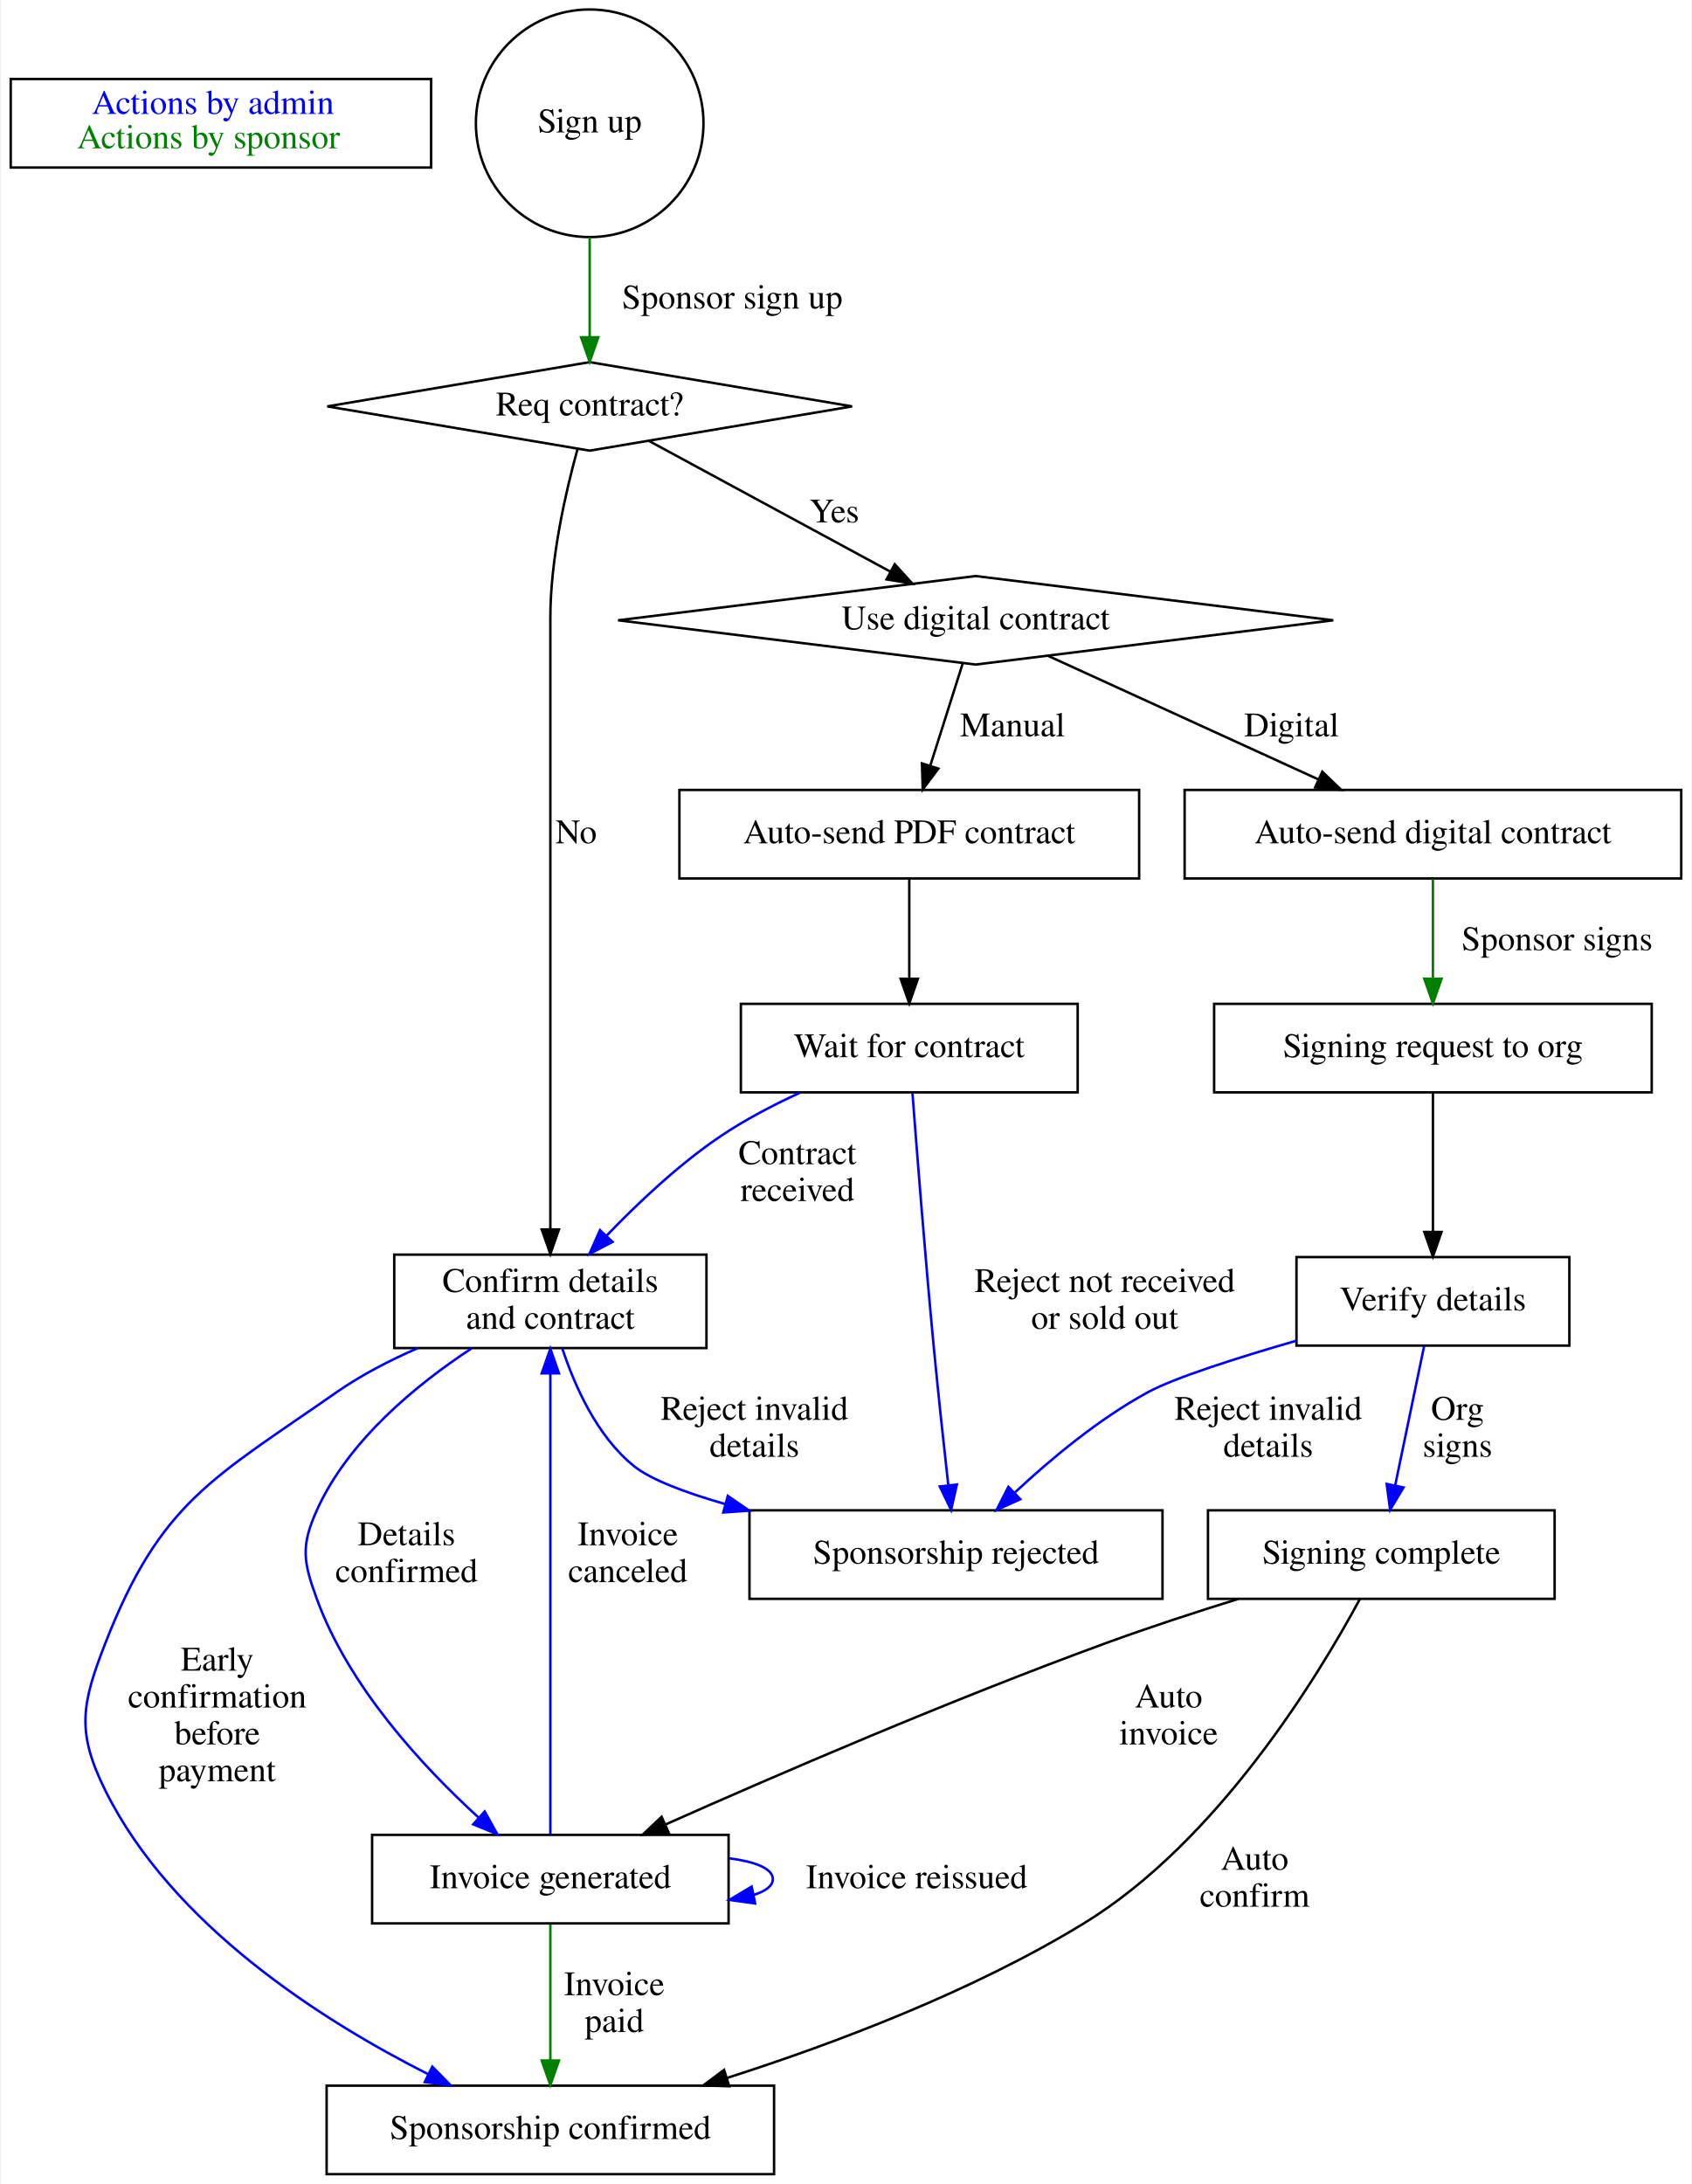
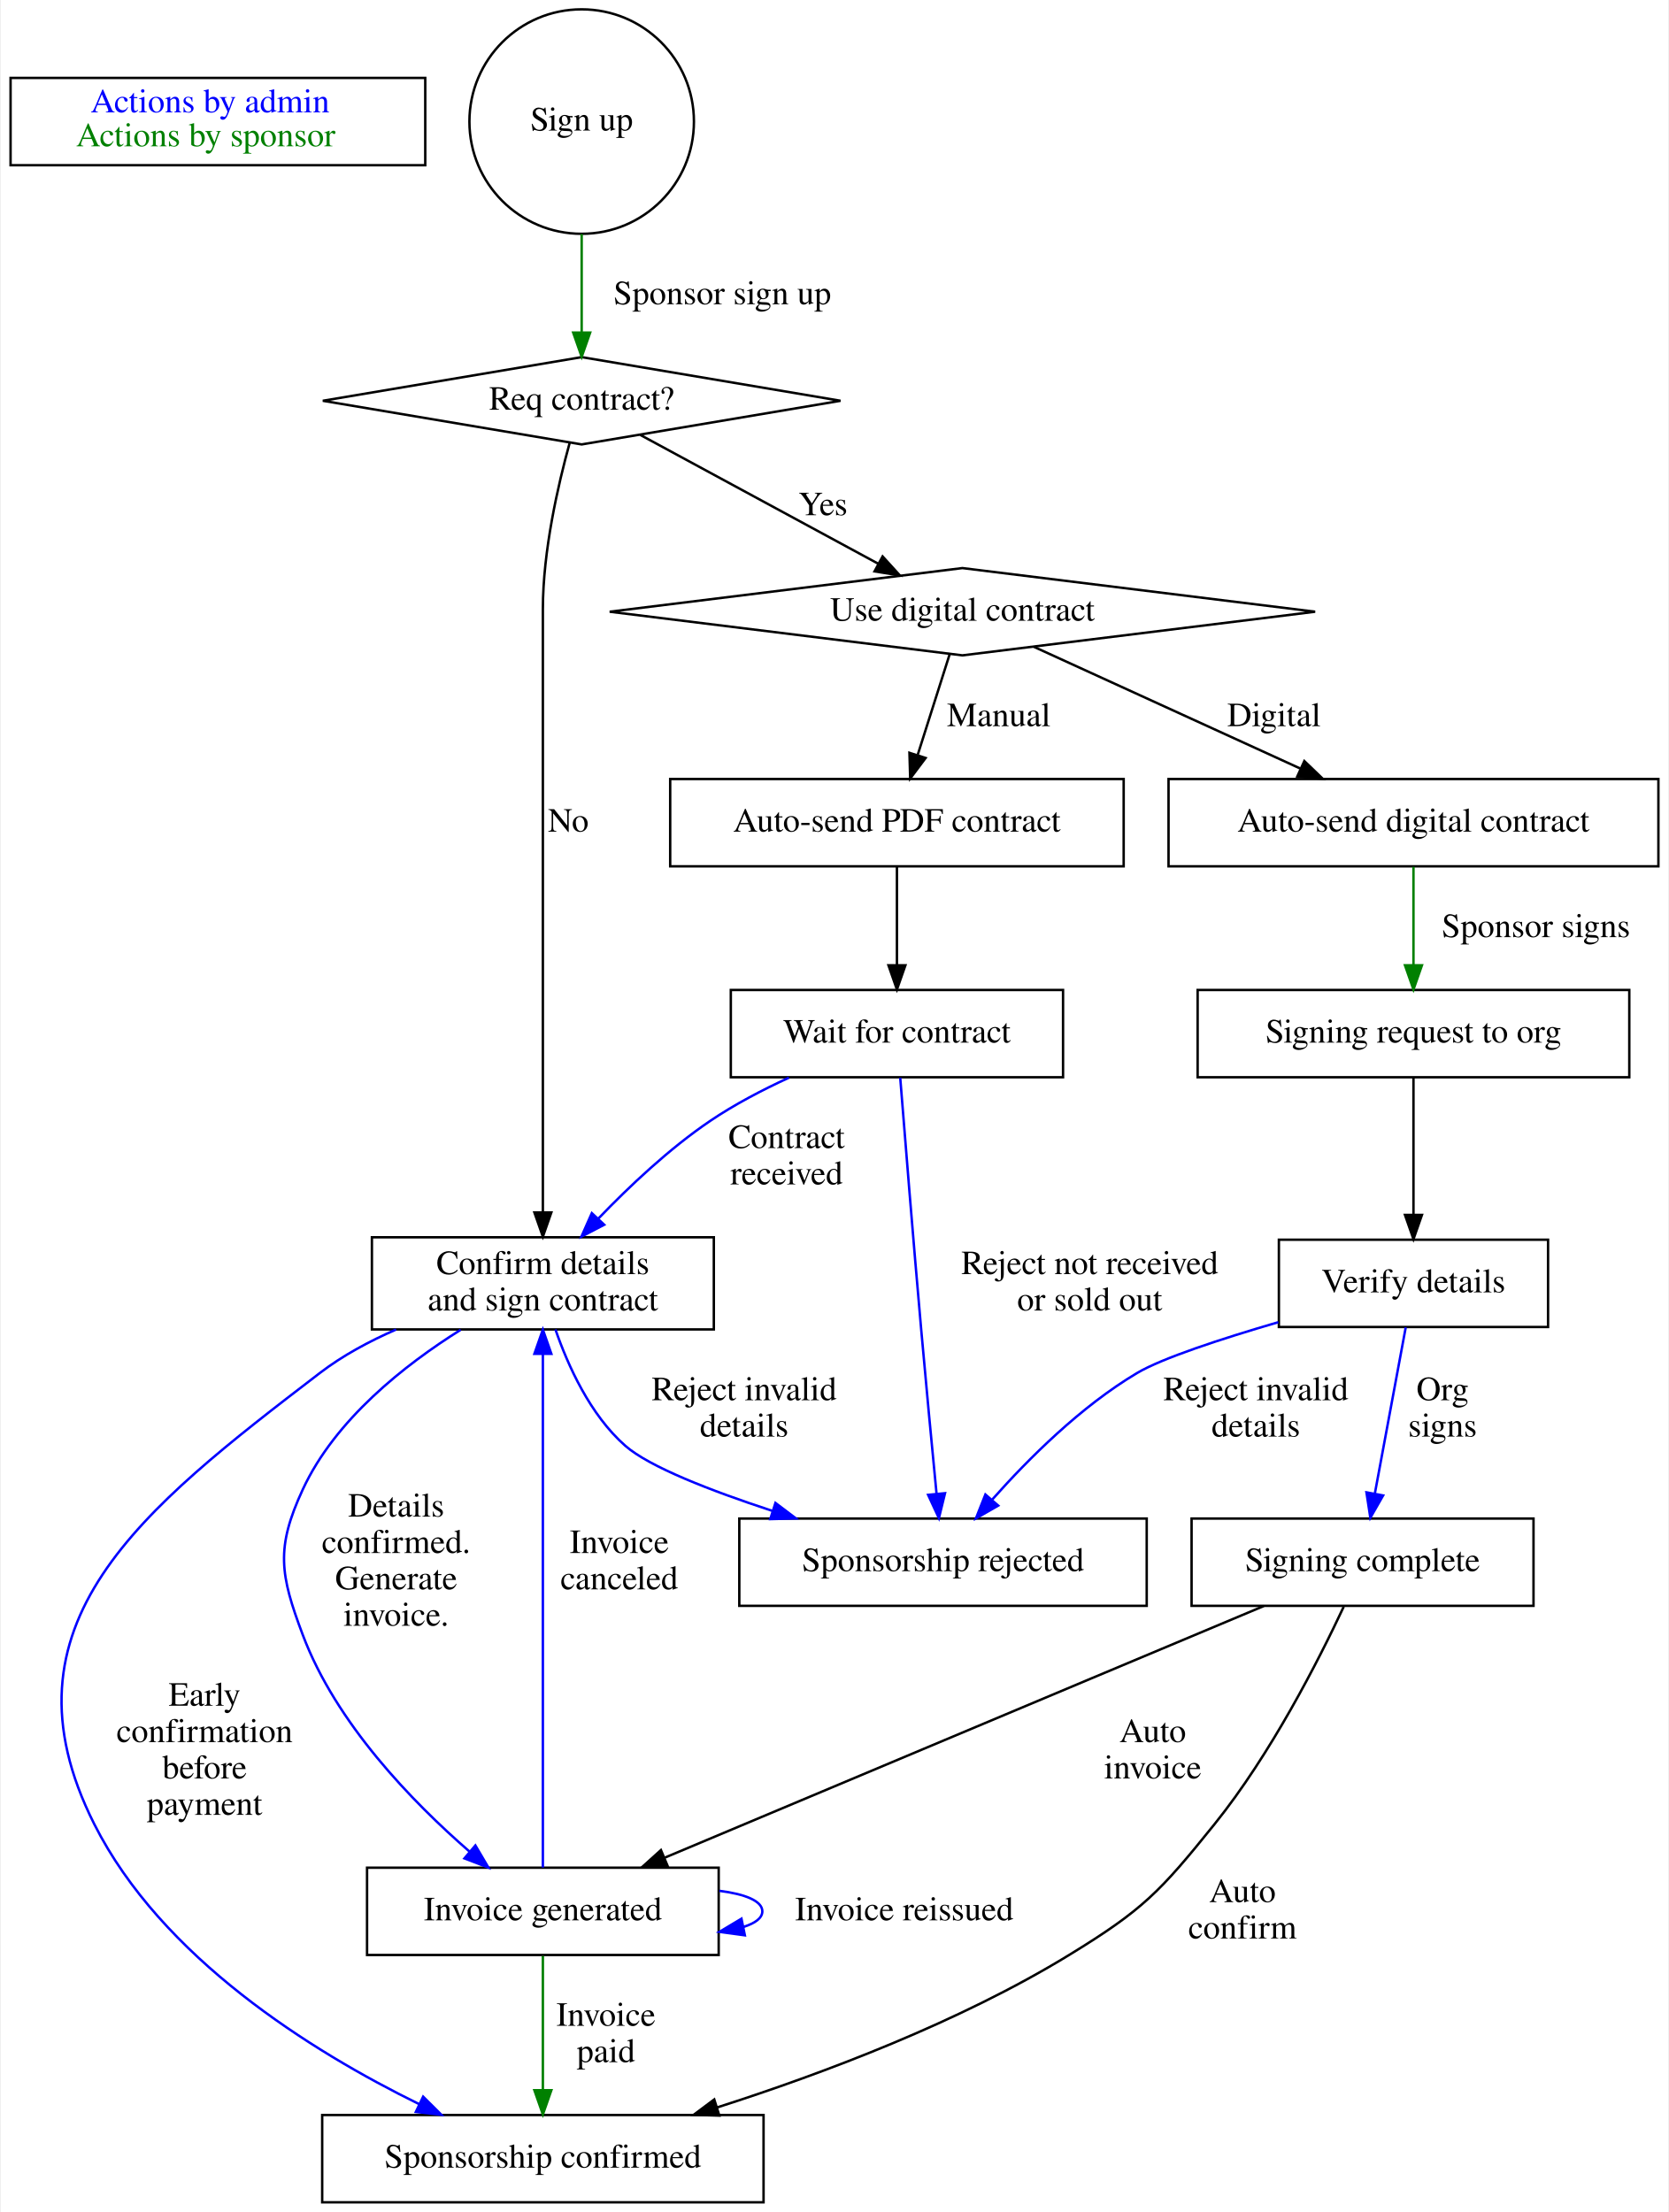
- <svg xmlns="http://www.w3.org/2000/svg" width="688pt" height="888pt" viewBox="0.00 0.00 687.50 888.29">
-   <g id="graph0" class="graph" transform="scale(1 1) rotate(0) translate(4 884.29)">
-     <polygon fill="white" stroke="transparent" points="-4,4 -4,-884.29 683.5,-884.29 683.5,4 -4,4" />
+ <svg xmlns="http://www.w3.org/2000/svg" width="688pt" height="912pt" viewBox="0.00 0.00 687.50 912.29">
+   <g id="graph0" class="graph" transform="scale(1 1) rotate(0) translate(4 908.29)">
+     <polygon fill="white" stroke="transparent" points="-4,4 -4,-908.29 683.5,-908.29 683.5,4 -4,4" />
    <g id="node1" class="node">
-       <polygon fill="none" stroke="black" points="171,-852.15 0,-852.15 0,-816.15 171,-816.15 171,-852.15" />
-       <text text-anchor="start" x="14" y="-837.95" font-family="Times,serif" font-size="14.00">    </text>
-       <text text-anchor="start" x="33" y="-837.95" font-family="Times,serif" font-size="14.00" fill="blue">Actions by admin</text>
-       <text text-anchor="start" x="8" y="-823.95" font-family="Times,serif" font-size="14.00">    </text>
-       <text text-anchor="start" x="27" y="-823.95" font-family="Times,serif" font-size="14.00" fill="green">Actions by sponsor</text>
+       <polygon fill="none" stroke="black" points="171,-876.15 0,-876.15 0,-840.15 171,-840.15 171,-876.15" />
+       <text text-anchor="start" x="14" y="-861.95" font-family="Times,serif" font-size="14.00">    </text>
+       <text text-anchor="start" x="33" y="-861.95" font-family="Times,serif" font-size="14.00" fill="blue">Actions by admin</text>
+       <text text-anchor="start" x="8" y="-847.95" font-family="Times,serif" font-size="14.00">    </text>
+       <text text-anchor="start" x="27" y="-847.95" font-family="Times,serif" font-size="14.00" fill="green">Actions by sponsor</text>
    </g>
    <g id="node2" class="node">
-       <ellipse fill="none" stroke="black" cx="235.5" cy="-834.15" rx="46.29" ry="46.29" />
-       <text text-anchor="middle" x="235.5" y="-830.45" font-family="Times,serif" font-size="14.00">Sign up</text>
+       <ellipse fill="none" stroke="black" cx="235.5" cy="-858.15" rx="46.29" ry="46.29" />
+       <text text-anchor="middle" x="235.5" y="-854.45" font-family="Times,serif" font-size="14.00">Sign up</text>
    </g>
    <g id="node3" class="node">
-       <polygon fill="none" stroke="black" points="235.5,-737 128.76,-719 235.5,-701 342.24,-719 235.5,-737" />
-       <text text-anchor="middle" x="235.5" y="-715.3" font-family="Times,serif" font-size="14.00">Req contract?</text>
+       <polygon fill="none" stroke="black" points="235.5,-761 128.76,-743 235.5,-725 342.24,-743 235.5,-761" />
+       <text text-anchor="middle" x="235.5" y="-739.3" font-family="Times,serif" font-size="14.00">Req contract?</text>
    </g>
    <g id="edge1" class="edge">
-       <path fill="none" stroke="green" d="M235.5,-787.78C235.5,-774.13 235.5,-759.57 235.5,-747.46" />
-       <polygon fill="green" stroke="green" points="239,-747.12 235.5,-737.12 232,-747.12 239,-747.12" />
-       <text text-anchor="middle" x="293.5" y="-758.8" font-family="Times,serif" font-size="14.00">Sponsor sign up</text>
+       <path fill="none" stroke="green" d="M235.5,-811.78C235.5,-798.13 235.5,-783.57 235.5,-771.46" />
+       <polygon fill="green" stroke="green" points="239,-771.12 235.5,-761.12 232,-771.12 239,-771.12" />
+       <text text-anchor="middle" x="293.5" y="-782.8" font-family="Times,serif" font-size="14.00">Sponsor sign up</text>
    </g>
    <g id="node4" class="node">
-       <polygon fill="none" stroke="black" points="283,-374 156,-374 156,-336 283,-336 283,-374" />
-       <text text-anchor="middle" x="219.5" y="-358.8" font-family="Times,serif" font-size="14.00">Confirm details</text>
-       <text text-anchor="middle" x="219.5" y="-343.8" font-family="Times,serif" font-size="14.00">and contract</text>
+       <polygon fill="none" stroke="black" points="290,-398 149,-398 149,-360 290,-360 290,-398" />
+       <text text-anchor="middle" x="219.5" y="-382.8" font-family="Times,serif" font-size="14.00">Confirm details</text>
+       <text text-anchor="middle" x="219.5" y="-367.8" font-family="Times,serif" font-size="14.00">and sign contract</text>
    </g>
    <g id="edge3" class="edge">
-       <path fill="none" stroke="black" d="M230.53,-701.56C225.83,-684.56 219.5,-657.18 219.5,-633 219.5,-633 219.5,-633 219.5,-457 219.5,-432.48 219.5,-404.6 219.5,-384.36" />
-       <polygon fill="black" stroke="black" points="223,-384.25 219.5,-374.25 216,-384.25 223,-384.25" />
-       <text text-anchor="middle" x="230" y="-541.3" font-family="Times,serif" font-size="14.00">No</text>
+       <path fill="none" stroke="black" d="M230.53,-725.56C225.83,-708.56 219.5,-681.18 219.5,-657 219.5,-657 219.5,-657 219.5,-481 219.5,-456.48 219.5,-428.6 219.5,-408.36" />
+       <polygon fill="black" stroke="black" points="223,-408.25 219.5,-398.25 216,-408.25 223,-408.25" />
+       <text text-anchor="middle" x="230" y="-565.3" font-family="Times,serif" font-size="14.00">No</text>
    </g>
    <g id="node6" class="node">
-       <polygon fill="none" stroke="black" points="392.5,-650 247.05,-632 392.5,-614 537.95,-632 392.5,-650" />
-       <text text-anchor="middle" x="392.5" y="-628.3" font-family="Times,serif" font-size="14.00">Use digital contract</text>
+       <polygon fill="none" stroke="black" points="392.5,-674 247.05,-656 392.5,-638 537.95,-656 392.5,-674" />
+       <text text-anchor="middle" x="392.5" y="-652.3" font-family="Times,serif" font-size="14.00">Use digital contract</text>
    </g>
    <g id="edge2" class="edge">
-       <path fill="none" stroke="black" d="M259.69,-704.91C285.96,-690.68 328.14,-667.84 357.91,-651.73" />
-       <polygon fill="black" stroke="black" points="359.59,-654.8 366.72,-646.96 356.26,-648.64 359.59,-654.8" />
-       <text text-anchor="middle" x="335" y="-671.8" font-family="Times,serif" font-size="14.00">Yes</text>
+       <path fill="none" stroke="black" d="M259.69,-728.91C285.96,-714.68 328.14,-691.84 357.91,-675.73" />
+       <polygon fill="black" stroke="black" points="359.59,-678.8 366.72,-670.96 356.26,-672.64 359.59,-678.8" />
+       <text text-anchor="middle" x="335" y="-695.8" font-family="Times,serif" font-size="14.00">Yes</text>
    </g>
    <g id="node5" class="node">
      <polygon fill="none" stroke="black" points="292,-138 147,-138 147,-102 292,-102 292,-138" />
      <text text-anchor="middle" x="219.5" y="-116.3" font-family="Times,serif" font-size="14.00">Invoice generated</text>
    </g>
    <g id="edge13" class="edge">
-       <path fill="none" stroke="blue" d="M187.4,-335.82C165.17,-321.23 137.34,-298.5 124.5,-270 117.93,-255.41 119.02,-249.03 124.5,-234 137.53,-198.24 167.41,-165.95 190.21,-145.13" />
-       <polygon fill="blue" stroke="blue" points="192.79,-147.52 197.93,-138.26 188.13,-142.29 192.79,-147.52" />
-       <text text-anchor="middle" x="161" y="-255.8" font-family="Times,serif" font-size="14.00">Details</text>
-       <text text-anchor="middle" x="161" y="-240.8" font-family="Times,serif" font-size="14.00">confirmed</text>
+       <path fill="none" stroke="blue" d="M185.6,-359.84C162.53,-345.39 133.85,-322.84 120.5,-294 109.3,-269.8 111.11,-258.96 120.5,-234 134.19,-197.59 165.53,-165.25 189.31,-144.6" />
+       <polygon fill="blue" stroke="blue" points="191.67,-147.18 197.05,-138.05 187.15,-141.84 191.67,-147.18" />
+       <text text-anchor="middle" x="159" y="-282.8" font-family="Times,serif" font-size="14.00">Details</text>
+       <text text-anchor="middle" x="159" y="-267.8" font-family="Times,serif" font-size="14.00">confirmed.</text>
+       <text text-anchor="middle" x="159" y="-252.8" font-family="Times,serif" font-size="14.00">Generate</text>
+       <text text-anchor="middle" x="159" y="-237.8" font-family="Times,serif" font-size="14.00">invoice.</text>
    </g>
    <g id="node13" class="node">
      <polygon fill="none" stroke="black" points="310.5,-36 128.5,-36 128.5,0 310.5,0 310.5,-36" />
      <text text-anchor="middle" x="219.5" y="-14.3" font-family="Times,serif" font-size="14.00">Sponsorship confirmed</text>
    </g>
    <g id="edge15" class="edge">
-       <path fill="none" stroke="blue" d="M165.6,-335.98C154.18,-331.01 142.55,-325.02 132.5,-318 81.94,-282.72 60.93,-273.42 38.5,-216 28.8,-191.16 26.63,-179.88 38.5,-156 65.69,-101.31 126.3,-62.63 169.89,-40.62" />
-       <polygon fill="blue" stroke="blue" points="171.49,-43.73 178.92,-36.17 168.4,-37.45 171.49,-43.73" />
-       <text text-anchor="middle" x="84" y="-204.8" font-family="Times,serif" font-size="14.00">Early</text>
-       <text text-anchor="middle" x="84" y="-189.8" font-family="Times,serif" font-size="14.00">confirmation</text>
-       <text text-anchor="middle" x="84" y="-174.8" font-family="Times,serif" font-size="14.00">before</text>
-       <text text-anchor="middle" x="84" y="-159.8" font-family="Times,serif" font-size="14.00">payment</text>
+       <path fill="none" stroke="blue" d="M158.98,-359.96C147.91,-355.13 136.89,-349.2 127.5,-342 54.15,-285.77 -7.08,-238.54 34.5,-156 62.28,-100.85 123.92,-62.37 168.43,-40.52" />
+       <polygon fill="blue" stroke="blue" points="170.13,-43.58 177.64,-36.11 167.11,-37.27 170.13,-43.58" />
+       <text text-anchor="middle" x="80" y="-204.8" font-family="Times,serif" font-size="14.00">Early</text>
+       <text text-anchor="middle" x="80" y="-189.8" font-family="Times,serif" font-size="14.00">confirmation</text>
+       <text text-anchor="middle" x="80" y="-174.8" font-family="Times,serif" font-size="14.00">before</text>
+       <text text-anchor="middle" x="80" y="-159.8" font-family="Times,serif" font-size="14.00">payment</text>
    </g>
    <g id="node14" class="node">
-       <polygon fill="none" stroke="black" points="468.5,-270 300.5,-270 300.5,-234 468.5,-234 468.5,-270" />
-       <text text-anchor="middle" x="384.5" y="-248.3" font-family="Times,serif" font-size="14.00">Sponsorship rejected</text>
+       <polygon fill="none" stroke="black" points="468.5,-282 300.5,-282 300.5,-246 468.5,-246 468.5,-282" />
+       <text text-anchor="middle" x="384.5" y="-260.3" font-family="Times,serif" font-size="14.00">Sponsorship rejected</text>
    </g>
    <g id="edge18" class="edge">
-       <path fill="none" stroke="blue" d="M224.32,-335.96C229.24,-320.98 238.34,-300.21 253.5,-288 260.32,-282.51 274.24,-277.25 290.56,-272.56" />
-       <polygon fill="blue" stroke="blue" points="291.68,-275.88 300.41,-269.86 289.84,-269.13 291.68,-275.88" />
-       <text text-anchor="middle" x="302.5" y="-306.8" font-family="Times,serif" font-size="14.00">Reject invalid</text>
-       <text text-anchor="middle" x="302.5" y="-291.8" font-family="Times,serif" font-size="14.00">details</text>
+       <path fill="none" stroke="blue" d="M224.68,-359.98C229.79,-345.21 238.96,-324.75 253.5,-312 263.37,-303.35 288.45,-293.58 314.05,-285.19" />
+       <polygon fill="blue" stroke="blue" points="315.4,-288.44 323.86,-282.05 313.27,-281.77 315.4,-288.44" />
+       <text text-anchor="middle" x="302.5" y="-330.8" font-family="Times,serif" font-size="14.00">Reject invalid</text>
+       <text text-anchor="middle" x="302.5" y="-315.8" font-family="Times,serif" font-size="14.00">details</text>
    </g>
    <g id="edge17" class="edge">
-       <path fill="none" stroke="blue" d="M219.5,-138.25C219.5,-178.04 219.5,-276.6 219.5,-325.52" />
-       <polygon fill="blue" stroke="blue" points="216,-325.72 219.5,-335.72 223,-325.72 216,-325.72" />
-       <text text-anchor="middle" x="251" y="-255.8" font-family="Times,serif" font-size="14.00">Invoice</text>
-       <text text-anchor="middle" x="251" y="-240.8" font-family="Times,serif" font-size="14.00">canceled</text>
+       <path fill="none" stroke="blue" d="M219.5,-138.04C219.5,-181.39 219.5,-296.23 219.5,-349.78" />
+       <polygon fill="blue" stroke="blue" points="216,-349.93 219.5,-359.93 223,-349.93 216,-349.93" />
+       <text text-anchor="middle" x="251" y="-267.8" font-family="Times,serif" font-size="14.00">Invoice</text>
+       <text text-anchor="middle" x="251" y="-252.8" font-family="Times,serif" font-size="14.00">canceled</text>
    </g>
    <g id="edge20" class="edge">
      <path fill="none" stroke="blue" d="M292.29,-128.46C302.87,-127.12 310,-124.3 310,-120 310,-117.25 307.07,-115.1 302.19,-113.56" />
      <polygon fill="blue" stroke="blue" points="302.79,-110.11 292.29,-111.54 301.39,-116.97 302.79,-110.11" />
      <text text-anchor="middle" x="368.5" y="-116.3" font-family="Times,serif" font-size="14.00">Invoice reissued</text>
    </g>
    <g id="edge16" class="edge">
      <path fill="none" stroke="green" d="M219.5,-101.58C219.5,-86.38 219.5,-64.07 219.5,-46.46" />
      <polygon fill="green" stroke="green" points="223,-46.22 219.5,-36.22 216,-46.22 223,-46.22" />
      <text text-anchor="middle" x="245.5" y="-72.8" font-family="Times,serif" font-size="14.00">Invoice</text>
      <text text-anchor="middle" x="245.5" y="-57.8" font-family="Times,serif" font-size="14.00">paid</text>
    </g>
    <g id="node7" class="node">
-       <polygon fill="none" stroke="black" points="459,-563 272,-563 272,-527 459,-527 459,-563" />
-       <text text-anchor="middle" x="365.5" y="-541.3" font-family="Times,serif" font-size="14.00">Auto-send PDF contract</text>
+       <polygon fill="none" stroke="black" points="459,-587 272,-587 272,-551 459,-551 459,-587" />
+       <text text-anchor="middle" x="365.5" y="-565.3" font-family="Times,serif" font-size="14.00">Auto-send PDF contract</text>
    </g>
    <g id="edge4" class="edge">
-       <path fill="none" stroke="black" d="M387.29,-614.61C383.56,-602.85 378.44,-586.73 374.1,-573.07" />
-       <polygon fill="black" stroke="black" points="377.33,-571.68 370.97,-563.21 370.66,-573.8 377.33,-571.68" />
-       <text text-anchor="middle" x="407.5" y="-584.8" font-family="Times,serif" font-size="14.00">Manual</text>
+       <path fill="none" stroke="black" d="M387.29,-638.61C383.56,-626.85 378.44,-610.73 374.1,-597.07" />
+       <polygon fill="black" stroke="black" points="377.33,-595.68 370.97,-587.21 370.66,-597.8 377.33,-595.68" />
+       <text text-anchor="middle" x="407.5" y="-608.8" font-family="Times,serif" font-size="14.00">Manual</text>
    </g>
    <g id="node8" class="node">
-       <polygon fill="none" stroke="black" points="679.5,-563 477.5,-563 477.5,-527 679.5,-527 679.5,-563" />
-       <text text-anchor="middle" x="578.5" y="-541.3" font-family="Times,serif" font-size="14.00">Auto-send digital contract</text>
+       <polygon fill="none" stroke="black" points="679.5,-587 477.5,-587 477.5,-551 679.5,-551 679.5,-587" />
+       <text text-anchor="middle" x="578.5" y="-565.3" font-family="Times,serif" font-size="14.00">Auto-send digital contract</text>
    </g>
    <g id="edge5" class="edge">
-       <path fill="none" stroke="black" d="M421.97,-617.53C451.47,-604.05 497.29,-583.11 531.75,-567.36" />
-       <polygon fill="black" stroke="black" points="533.5,-570.41 541.14,-563.07 530.59,-564.04 533.5,-570.41" />
-       <text text-anchor="middle" x="521" y="-584.8" font-family="Times,serif" font-size="14.00">Digital</text>
+       <path fill="none" stroke="black" d="M421.97,-641.53C451.47,-628.05 497.29,-607.11 531.75,-591.36" />
+       <polygon fill="black" stroke="black" points="533.5,-594.41 541.14,-587.07 530.59,-588.04 533.5,-594.41" />
+       <text text-anchor="middle" x="521" y="-608.8" font-family="Times,serif" font-size="14.00">Digital</text>
    </g>
    <g id="node12" class="node">
-       <polygon fill="none" stroke="black" points="434,-476 297,-476 297,-440 434,-440 434,-476" />
-       <text text-anchor="middle" x="365.5" y="-454.3" font-family="Times,serif" font-size="14.00">Wait for contract</text>
+       <polygon fill="none" stroke="black" points="434,-500 297,-500 297,-464 434,-464 434,-500" />
+       <text text-anchor="middle" x="365.5" y="-478.3" font-family="Times,serif" font-size="14.00">Wait for contract</text>
    </g>
    <g id="edge12" class="edge">
-       <path fill="none" stroke="black" d="M365.5,-526.8C365.5,-515.16 365.5,-499.55 365.5,-486.24" />
-       <polygon fill="black" stroke="black" points="369,-486.18 365.5,-476.18 362,-486.18 369,-486.18" />
+       <path fill="none" stroke="black" d="M365.5,-550.8C365.5,-539.16 365.5,-523.55 365.5,-510.24" />
+       <polygon fill="black" stroke="black" points="369,-510.18 365.5,-500.18 362,-510.18 369,-510.18" />
    </g>
    <g id="node9" class="node">
-       <polygon fill="none" stroke="black" points="667.5,-476 489.5,-476 489.5,-440 667.5,-440 667.5,-476" />
-       <text text-anchor="middle" x="578.5" y="-454.3" font-family="Times,serif" font-size="14.00">Signing request to org</text>
+       <polygon fill="none" stroke="black" points="667.5,-500 489.5,-500 489.5,-464 667.5,-464 667.5,-500" />
+       <text text-anchor="middle" x="578.5" y="-478.3" font-family="Times,serif" font-size="14.00">Signing request to org</text>
    </g>
    <g id="edge6" class="edge">
-       <path fill="none" stroke="green" d="M578.5,-526.8C578.5,-515.16 578.5,-499.55 578.5,-486.24" />
-       <polygon fill="green" stroke="green" points="582,-486.18 578.5,-476.18 575,-486.18 582,-486.18" />
-       <text text-anchor="middle" x="629" y="-497.8" font-family="Times,serif" font-size="14.00">Sponsor signs</text>
+       <path fill="none" stroke="green" d="M578.5,-550.8C578.5,-539.16 578.5,-523.55 578.5,-510.24" />
+       <polygon fill="green" stroke="green" points="582,-510.18 578.5,-500.18 575,-510.18 582,-510.18" />
+       <text text-anchor="middle" x="629" y="-521.8" font-family="Times,serif" font-size="14.00">Sponsor signs</text>
    </g>
    <g id="node10" class="node">
-       <polygon fill="none" stroke="black" points="634,-373 523,-373 523,-337 634,-337 634,-373" />
-       <text text-anchor="middle" x="578.5" y="-351.3" font-family="Times,serif" font-size="14.00">Verify details</text>
+       <polygon fill="none" stroke="black" points="634,-397 523,-397 523,-361 634,-361 634,-397" />
+       <text text-anchor="middle" x="578.5" y="-375.3" font-family="Times,serif" font-size="14.00">Verify details</text>
    </g>
    <g id="edge7" class="edge">
-       <path fill="none" stroke="black" d="M578.5,-439.87C578.5,-424.41 578.5,-401.42 578.5,-383.41" />
-       <polygon fill="black" stroke="black" points="582,-383.22 578.5,-373.22 575,-383.22 582,-383.22" />
+       <path fill="none" stroke="black" d="M578.5,-463.87C578.5,-448.41 578.5,-425.42 578.5,-407.41" />
+       <polygon fill="black" stroke="black" points="582,-407.22 578.5,-397.22 575,-407.22 582,-407.22" />
    </g>
    <g id="node11" class="node">
-       <polygon fill="none" stroke="black" points="628,-270 487,-270 487,-234 628,-234 628,-270" />
-       <text text-anchor="middle" x="557.5" y="-248.3" font-family="Times,serif" font-size="14.00">Signing complete</text>
+       <polygon fill="none" stroke="black" points="628,-282 487,-282 487,-246 628,-246 628,-282" />
+       <text text-anchor="middle" x="557.5" y="-260.3" font-family="Times,serif" font-size="14.00">Signing complete</text>
    </g>
    <g id="edge9" class="edge">
-       <path fill="none" stroke="blue" d="M574.94,-336.87C571.71,-321.34 566.9,-298.2 563.15,-280.16" />
-       <polygon fill="blue" stroke="blue" points="566.54,-279.3 561.08,-270.22 559.69,-280.72 566.54,-279.3" />
-       <text text-anchor="middle" x="588.5" y="-306.8" font-family="Times,serif" font-size="14.00">Org</text>
-       <text text-anchor="middle" x="588.5" y="-291.8" font-family="Times,serif" font-size="14.00">signs</text>
+       <path fill="none" stroke="blue" d="M575.31,-360.84C571.93,-342.67 566.56,-313.72 562.59,-292.39" />
+       <polygon fill="blue" stroke="blue" points="565.99,-291.52 560.72,-282.32 559.11,-292.79 565.99,-291.52" />
+       <text text-anchor="middle" x="590.5" y="-330.8" font-family="Times,serif" font-size="14.00">Org</text>
+       <text text-anchor="middle" x="590.5" y="-315.8" font-family="Times,serif" font-size="14.00">signs</text>
    </g>
    <g id="edge8" class="edge">
-       <path fill="none" stroke="blue" d="M522.94,-338.98C498.71,-331.98 473.38,-323.92 462.5,-318 442.64,-307.2 423.1,-290.91 408.55,-277.34" />
-       <polygon fill="blue" stroke="blue" points="410.65,-274.51 401,-270.13 405.82,-279.57 410.65,-274.51" />
-       <text text-anchor="middle" x="511.5" y="-306.8" font-family="Times,serif" font-size="14.00">Reject invalid</text>
-       <text text-anchor="middle" x="511.5" y="-291.8" font-family="Times,serif" font-size="14.00">details</text>
+       <path fill="none" stroke="blue" d="M522.79,-362.99C499.23,-356.12 474.85,-348.15 464.5,-342 441.43,-328.29 419.79,-306.72 404.85,-289.89" />
+       <polygon fill="blue" stroke="blue" points="407.27,-287.34 398.08,-282.07 401.98,-291.92 407.27,-287.34" />
+       <text text-anchor="middle" x="513.5" y="-330.8" font-family="Times,serif" font-size="14.00">Reject invalid</text>
+       <text text-anchor="middle" x="513.5" y="-315.8" font-family="Times,serif" font-size="14.00">details</text>
    </g>
    <g id="edge11" class="edge">
-       <path fill="none" stroke="black" d="M499.31,-233.96C481.89,-228.56 462.82,-222.33 445.5,-216 382.61,-193.02 311.68,-162.41 266.33,-142.22" />
-       <polygon fill="black" stroke="black" points="267.61,-138.96 257.05,-138.08 264.76,-145.35 267.61,-138.96" />
+       <path fill="none" stroke="black" d="M516.8,-245.93C495.55,-237.01 469.12,-225.92 445.5,-216 385.05,-190.61 315.52,-161.38 269.72,-142.12" />
+       <polygon fill="black" stroke="black" points="270.9,-138.82 260.32,-138.17 268.19,-145.27 270.9,-138.82" />
      <text text-anchor="middle" x="471" y="-189.8" font-family="Times,serif" font-size="14.00">Auto</text>
      <text text-anchor="middle" x="471" y="-174.8" font-family="Times,serif" font-size="14.00">invoice</text>
    </g>
    <g id="edge10" class="edge">
-       <path fill="none" stroke="black" d="M548.83,-233.98C531.85,-202.51 491.08,-135.39 436.5,-102 391.24,-74.31 335.19,-53.16 291.4,-39.14" />
+       <path fill="none" stroke="black" d="M549.74,-245.64C539.4,-223.55 519.7,-184.81 496.5,-156 474,-128.06 467.1,-120.72 436.5,-102 391.24,-74.31 335.19,-53.16 291.4,-39.14" />
      <polygon fill="black" stroke="black" points="292.27,-35.75 281.68,-36.08 290.17,-42.42 292.27,-35.75" />
-       <text text-anchor="middle" x="506" y="-123.8" font-family="Times,serif" font-size="14.00">Auto</text>
-       <text text-anchor="middle" x="506" y="-108.8" font-family="Times,serif" font-size="14.00">confirm</text>
+       <text text-anchor="middle" x="508" y="-123.8" font-family="Times,serif" font-size="14.00">Auto</text>
+       <text text-anchor="middle" x="508" y="-108.8" font-family="Times,serif" font-size="14.00">confirm</text>
    </g>
    <g id="edge14" class="edge">
-       <path fill="none" stroke="blue" d="M320.96,-439.82C309.96,-434.76 298.47,-428.75 288.5,-422 271.63,-410.58 255.06,-394.92 242.38,-381.72" />
-       <polygon fill="blue" stroke="blue" points="244.8,-379.17 235.4,-374.28 239.69,-383.96 244.8,-379.17" />
-       <text text-anchor="middle" x="320" y="-410.8" font-family="Times,serif" font-size="14.00">Contract</text>
-       <text text-anchor="middle" x="320" y="-395.8" font-family="Times,serif" font-size="14.00">received</text>
+       <path fill="none" stroke="blue" d="M320.96,-463.82C309.96,-458.76 298.47,-452.75 288.5,-446 271.63,-434.58 255.06,-418.92 242.38,-405.72" />
+       <polygon fill="blue" stroke="blue" points="244.8,-403.17 235.4,-398.28 239.69,-407.96 244.8,-403.17" />
+       <text text-anchor="middle" x="320" y="-434.8" font-family="Times,serif" font-size="14.00">Contract</text>
+       <text text-anchor="middle" x="320" y="-419.8" font-family="Times,serif" font-size="14.00">received</text>
    </g>
    <g id="edge19" class="edge">
-       <path fill="none" stroke="blue" d="M366.79,-439.76C368.57,-416.27 371.97,-372.93 375.5,-336 377.27,-317.48 379.53,-296.66 381.34,-280.51" />
-       <polygon fill="blue" stroke="blue" points="384.86,-280.49 382.51,-270.15 377.91,-279.7 384.86,-280.49" />
-       <text text-anchor="middle" x="445" y="-358.8" font-family="Times,serif" font-size="14.00">Reject not received</text>
-       <text text-anchor="middle" x="445" y="-343.8" font-family="Times,serif" font-size="14.00">or sold out</text>
+       <path fill="none" stroke="blue" d="M366.86,-463.76C368.73,-440.29 372.22,-396.95 375.5,-360 377.53,-337.13 380,-311.19 381.84,-292.19" />
+       <polygon fill="blue" stroke="blue" points="385.33,-292.45 382.81,-282.16 378.36,-291.77 385.33,-292.45" />
+       <text text-anchor="middle" x="445" y="-382.8" font-family="Times,serif" font-size="14.00">Reject not received</text>
+       <text text-anchor="middle" x="445" y="-367.8" font-family="Times,serif" font-size="14.00">or sold out</text>
    </g>
  </g>
</svg>
